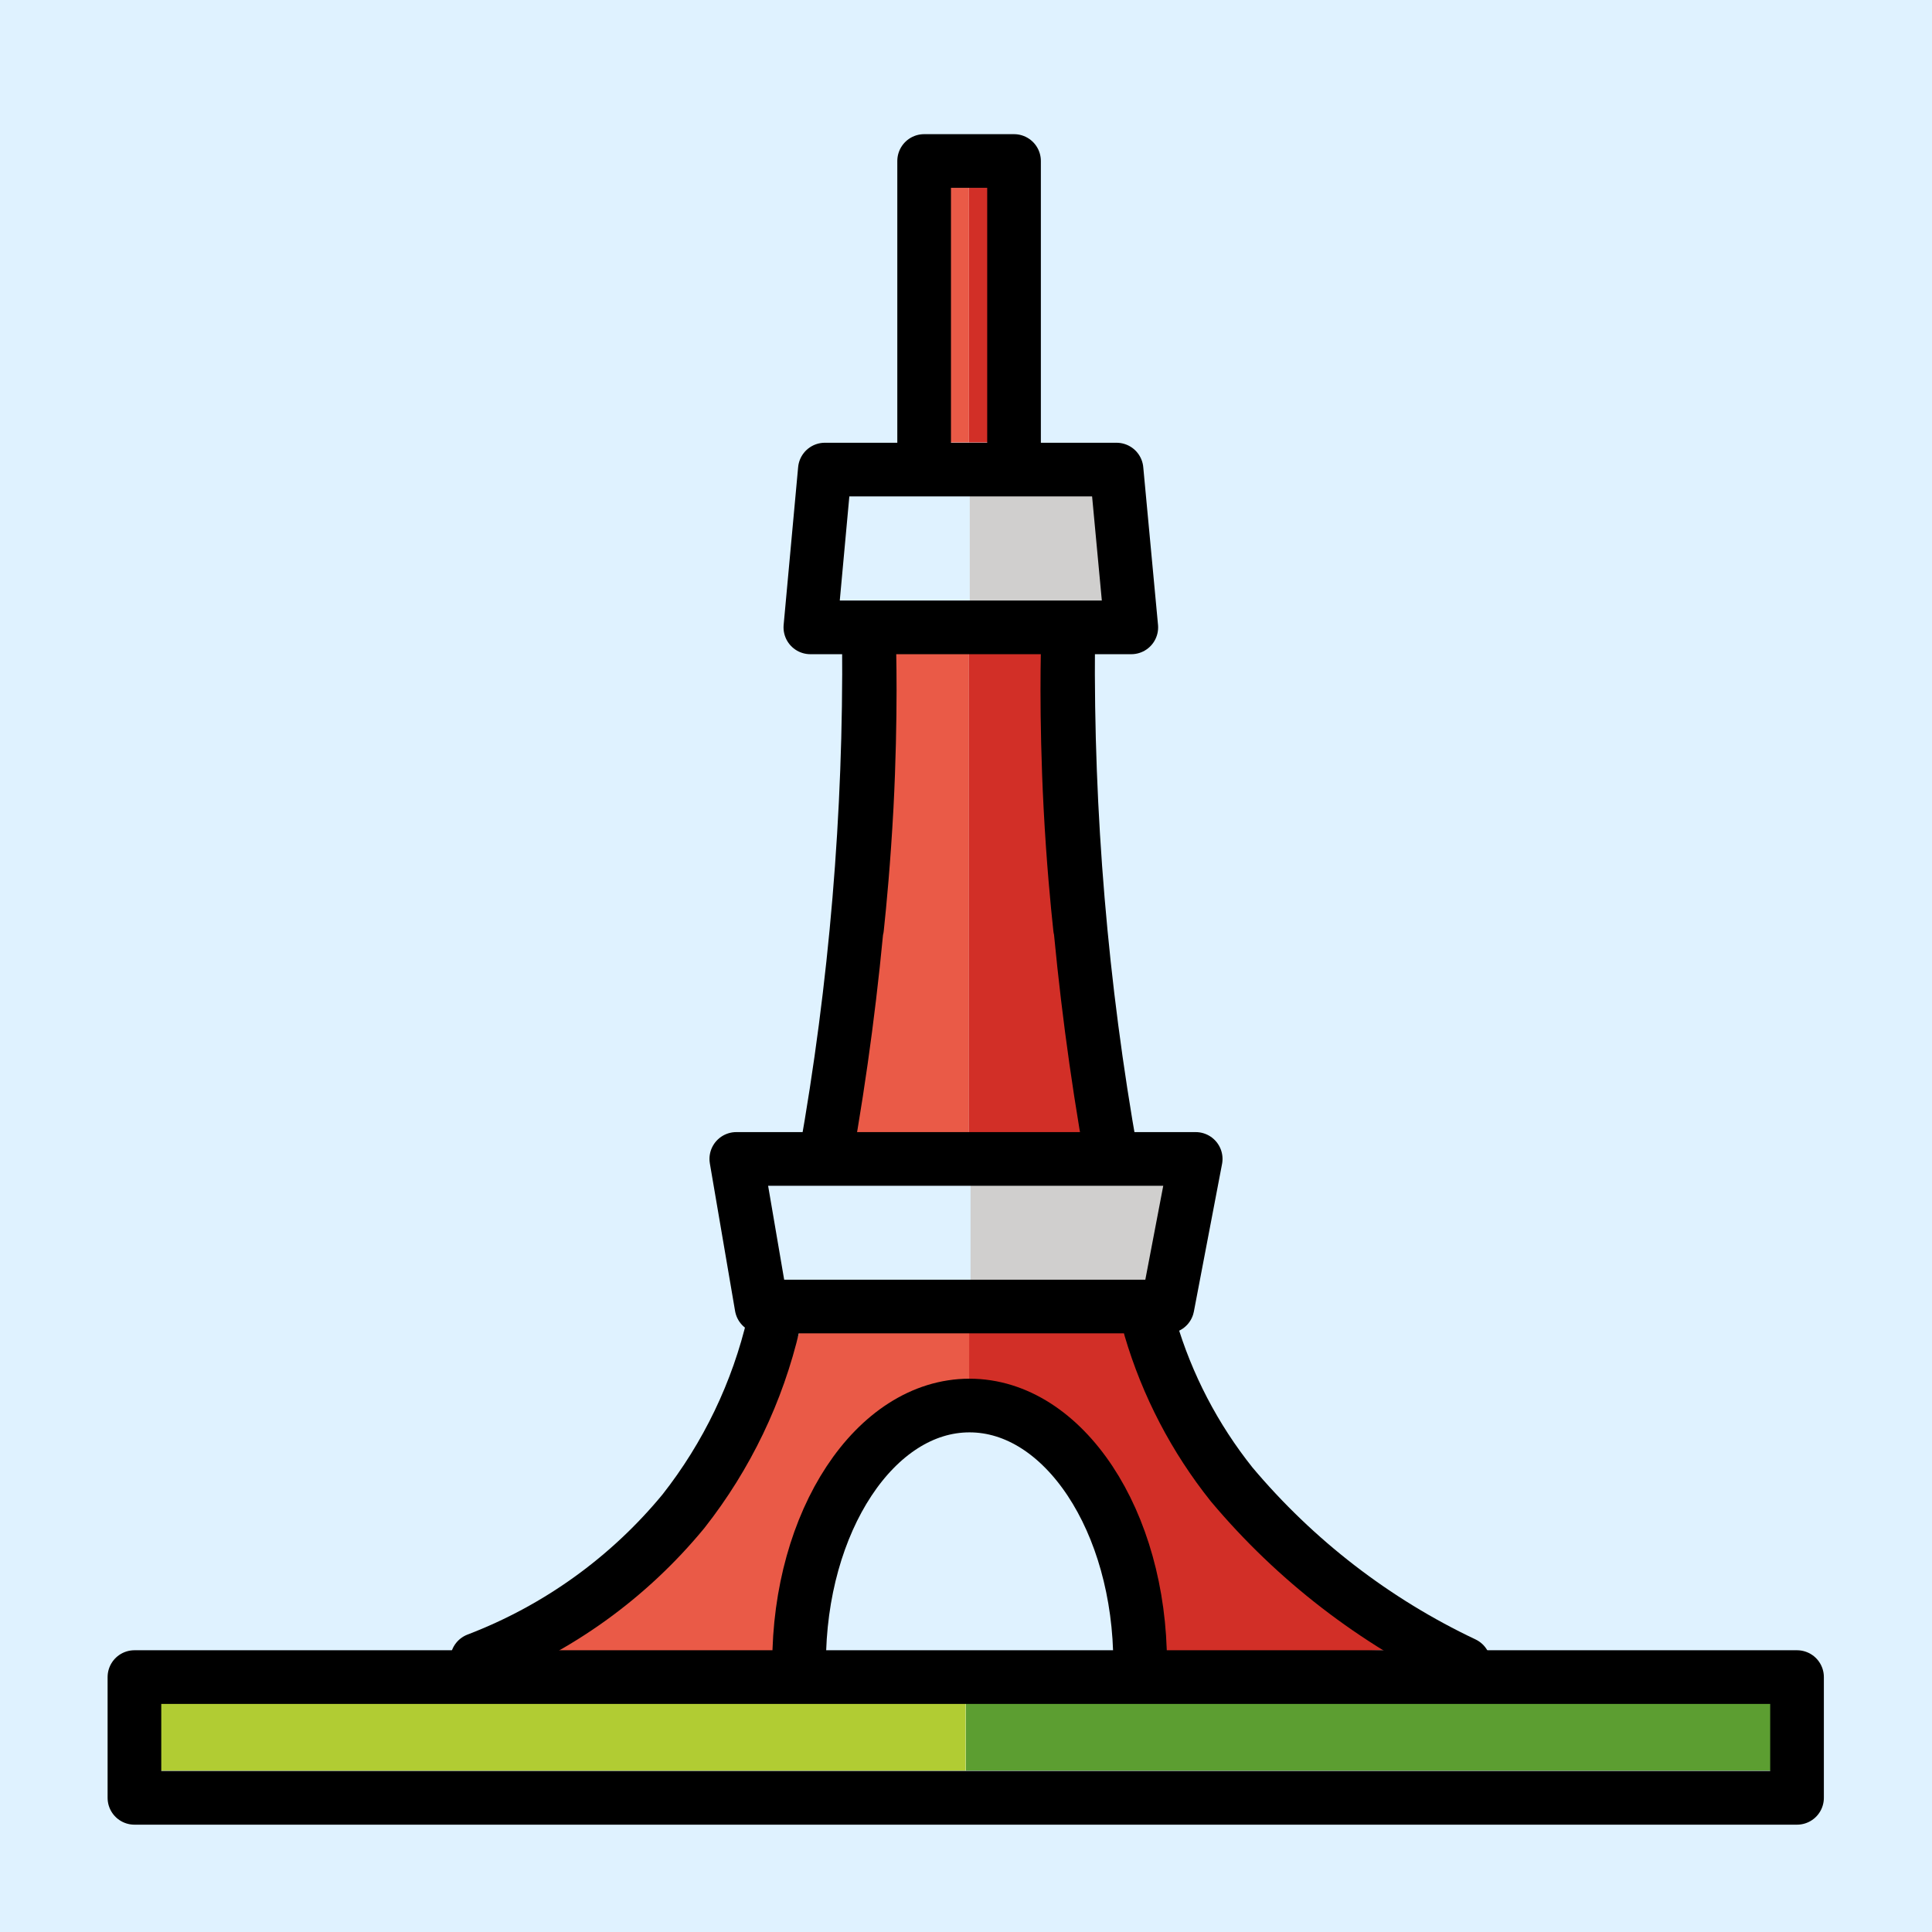
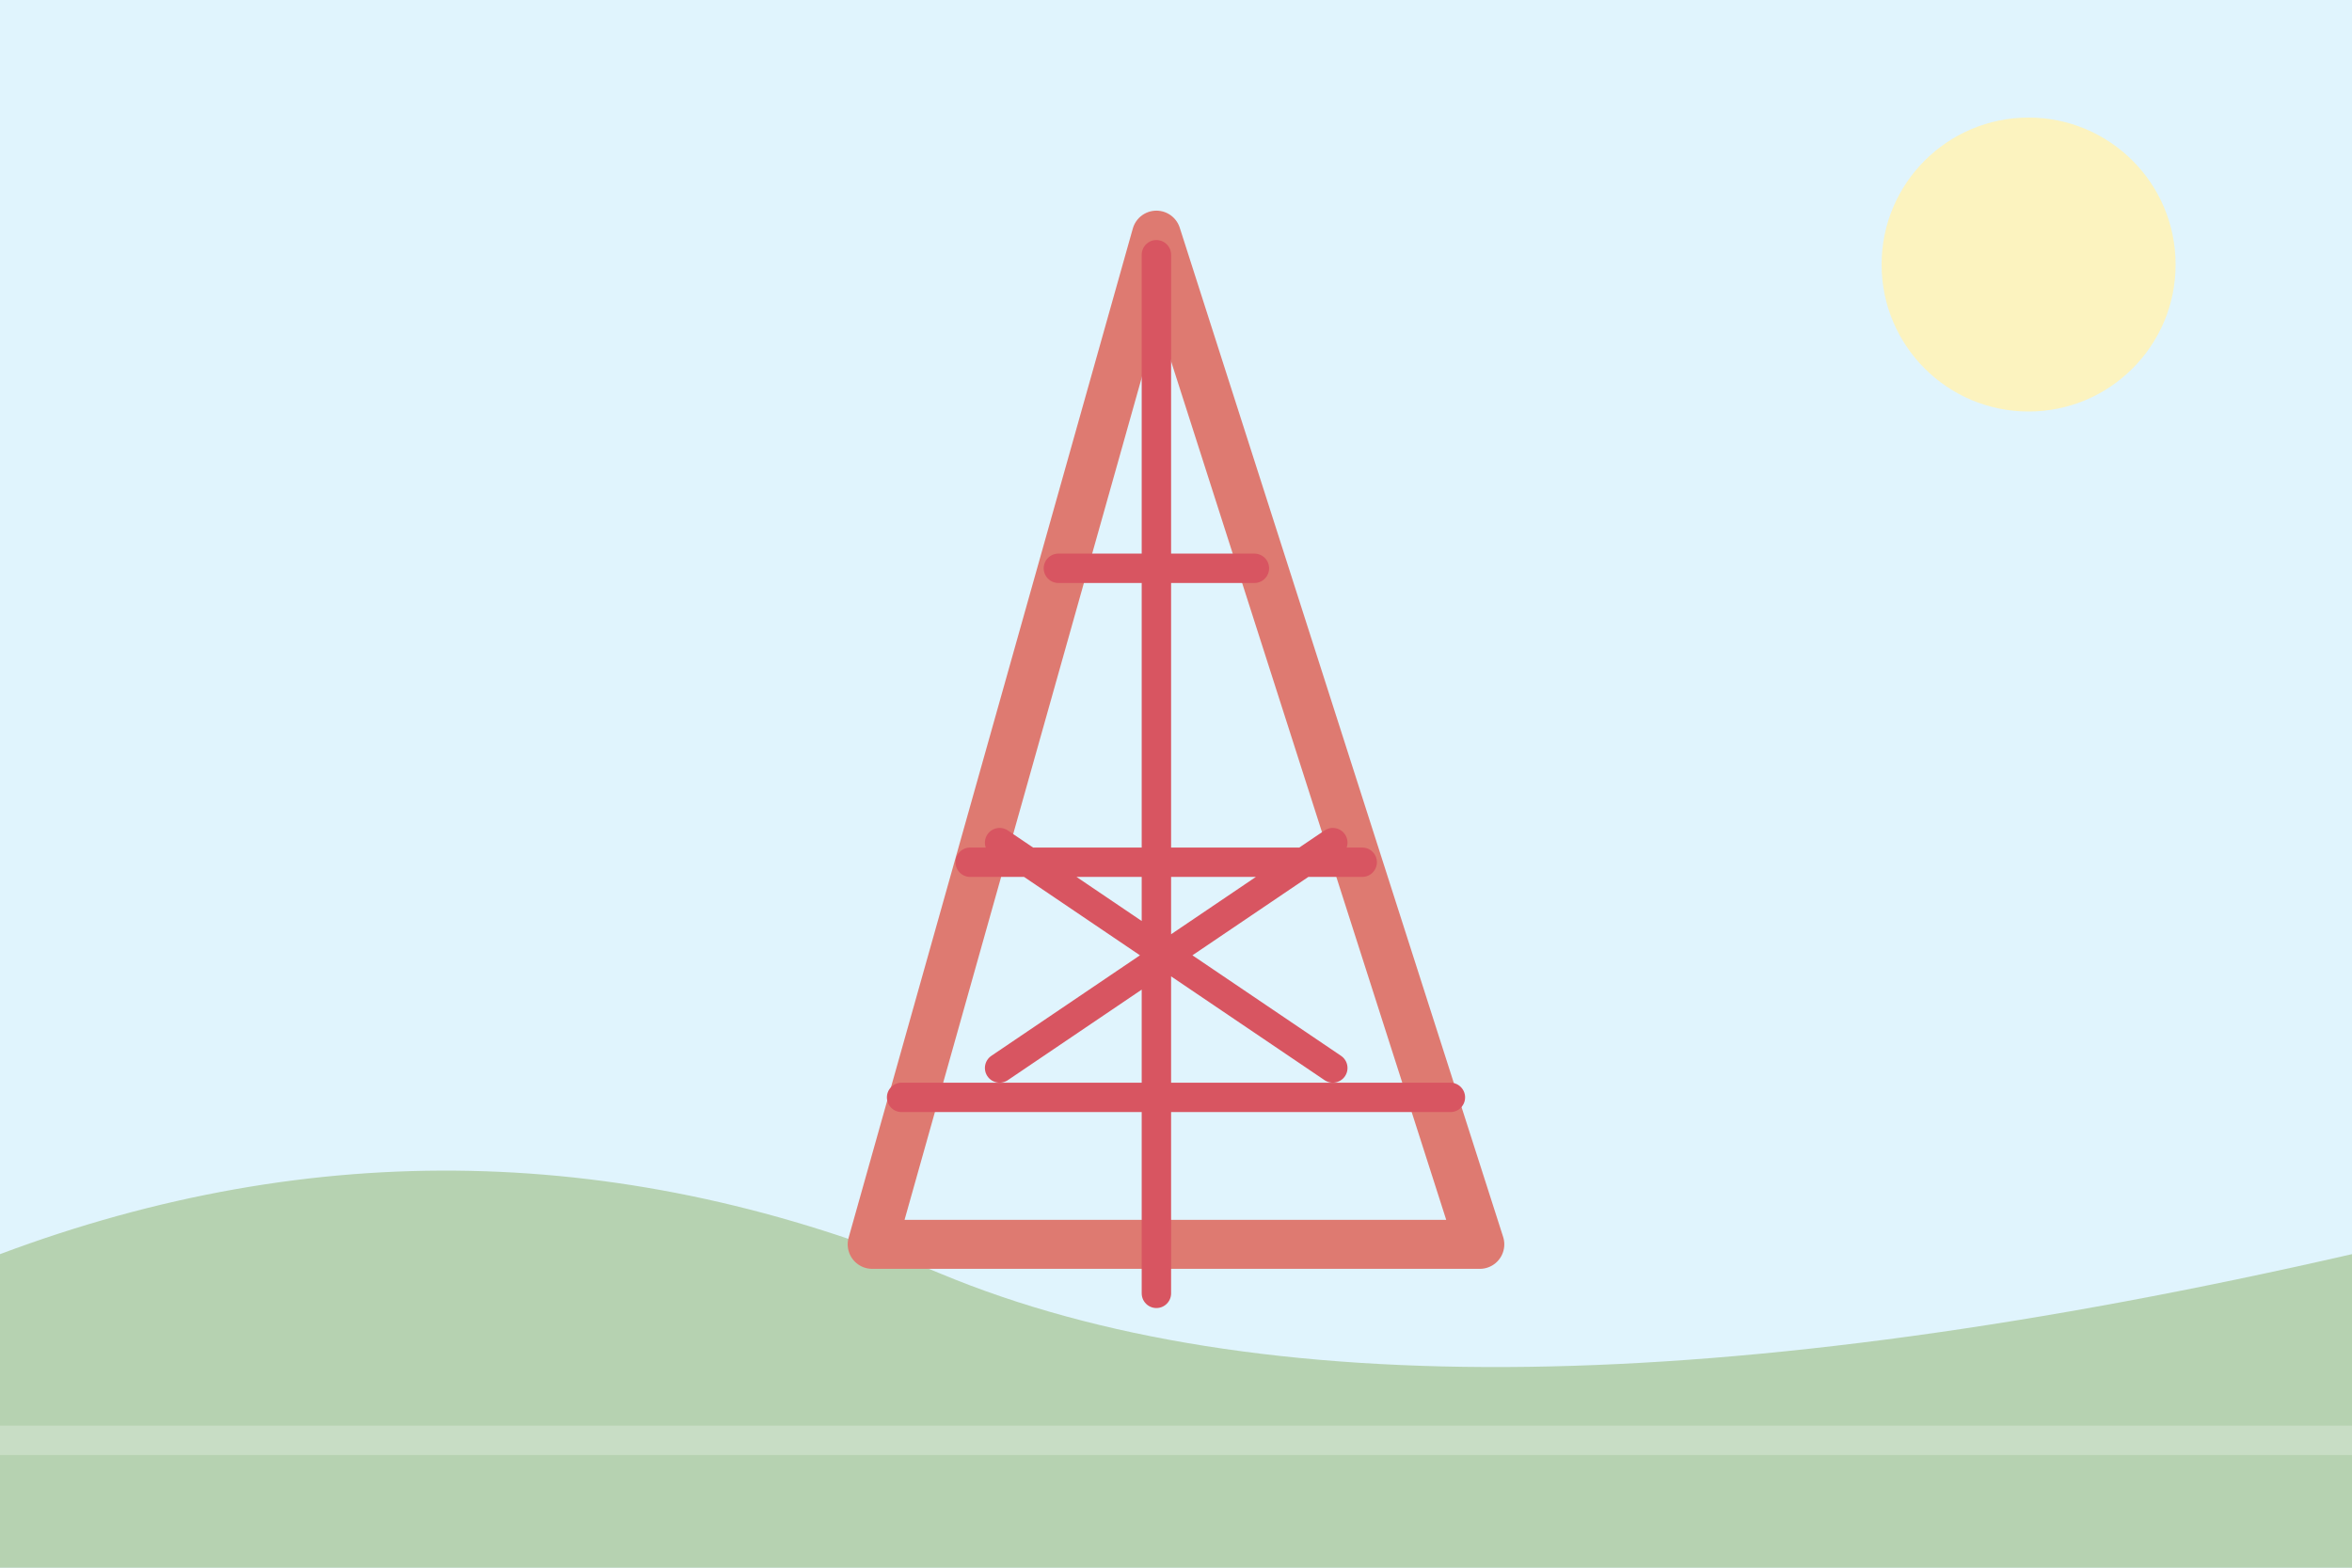
- <svg xmlns="http://www.w3.org/2000/svg" viewBox="0 0 72 72" role="img">
-   <rect width="72" height="72" fill="#dff2ff" />
-   <g id="color">
-     <rect x="36.11" y="7" width="0.99" height="9.49" fill="#d22f27" />
-     <rect x="35.06" y="7" width="1.05" height="9.49" fill="#ea5a47" />
-     <polygon fill="#d0cfce" points="41.82 22.64 36.14 22.64 36.14 18.39 41.06 18.39 41.82 22.64" />
-     <path fill="#ea5a47" d="M36.16,48.84l-.018,2.60s-3.09.077-5.35,3.69a14.11,14.11,0,0,0-1.61,6.58l-10.54-.245s6.83-3.13,8.88-6.75a50.83,50.83,0,0,0,2.52-5.71" />
-     <path fill="#d22f27" d="M36.12,49.17l-.003,2.26s3.09.077,5.35,3.69a14.11,14.11,0,0,1,1.61,6.58l10.54-.245s-6.83-3.13-8.88-6.75a48.79,48.79,0,0,1-2.39-5.39" />
-     <rect x="5.95" y="63.41" width="30.04" height="2.58" fill="#b1cc33" />
-     <rect x="36" y="63.41" width="30.04" height="2.58" fill="#5c9e31" />
-     <polygon fill="#ea5a47" points="36.11 42.5 30.13 42.5 32.80 24.08 36.11 24.19 36.11 42.5" />
-     <polygon fill="#d22f27" points="40.93 42.5 36.11 42.5 36.11 24.19 40.34 24.19 40.93 42.5" />
-     <polygon fill="#d0cfce" points="43.03 47.98 36.17 47.98 36.17 43.90 44.04 43.90 43.03 47.98" />
-   </g>
-   <g id="line">
-     <polygon fill="none" stroke="#000000" stroke-linecap="round" stroke-linejoin="round" stroke-width="2" points="27.44 43.19 44.56 43.19 43.51 48.69 28.38 48.69 27.44 43.19" />
-     <rect x="5.01" y="62.5" width="61.96" height="4.5" fill="none" stroke="#000000" stroke-linecap="round" stroke-linejoin="round" stroke-width="2" />
-     <path fill="none" stroke="#000000" stroke-miterlimit="10" stroke-width="2" d="M29.78,62c0-5.31,2.84-9.62,6.35-9.62S42.49,56.68,42.49,62" />
-     <path fill="none" stroke="#000000" stroke-linecap="round" stroke-linejoin="round" stroke-width="2" d="M42.87,49.5a17.04,17.04,0,0,0,3.03,5.82A25.63,25.63,0,0,0,54.56,62" />
-     <path fill="none" stroke="#000000" stroke-linecap="round" stroke-linejoin="round" stroke-width="2" d="M40.25,34.59c-.1-.929-.254-2.52-.359-4.52-.177-3.40-.1-6.11-.085-6.14a104.18,104.18,0,0,0,1.61,19.15" />
-     <path fill="none" stroke="#000000" stroke-linecap="round" stroke-linejoin="round" stroke-width="2" d="M28.83,49.32a17.87,17.87,0,0,1-3.36,7.00,18.53,18.53,0,0,1-7.69,5.53" />
-     <path fill="none" stroke="#000000" stroke-linecap="round" stroke-linejoin="round" stroke-width="2" d="M31.94,34.59c.1-.929.25-2.52.358-4.52.177-3.40.1-6.11.085-6.14a104.18,104.18,0,0,1-1.61,19.15" />
-     <polyline fill="none" stroke="#000000" stroke-linecap="round" stroke-linejoin="round" stroke-width="2" points="36.18 17.5 30.74 17.5 30.20 23.38 42.16 23.38 41.61 17.5 36.18 17.5" />
-     <polyline fill="none" stroke="#000000" stroke-linecap="round" stroke-linejoin="round" stroke-width="2" points="34.44 17 34.44 6 37.79 6 37.79 17" />
-   </g>
+ <svg xmlns="http://www.w3.org/2000/svg" viewBox="0 0 240 160" role="img" aria-labelledby="t" data-origin="kids-learn-original-landmark-schematic">
+   <rect width="240" height="160" fill="#e0f4fd" />
+   <circle cx="207" cy="27" r="15" fill="#fff3b8" opacity=".9" />
+   <path d="M0 128Q48 110 96 130T240 128V160H0Z" fill="#b6d2b1" />
+   <path d="M118 24L89 127H151Z" fill="none" stroke="#de7a71" stroke-width="5" stroke-linejoin="round" stroke-linecap="round" />
+   <path d="M118 26v106M108 58H128M99 88H139M92 112H148M102 86L136 109M136 86L102 109" fill="none" stroke="#d85561" stroke-width="3" stroke-linejoin="round" stroke-linecap="round" />
+   <path d="M0 147H240" fill="none" stroke="#ffffff" stroke-opacity=".25" stroke-width="3" />
</svg>
